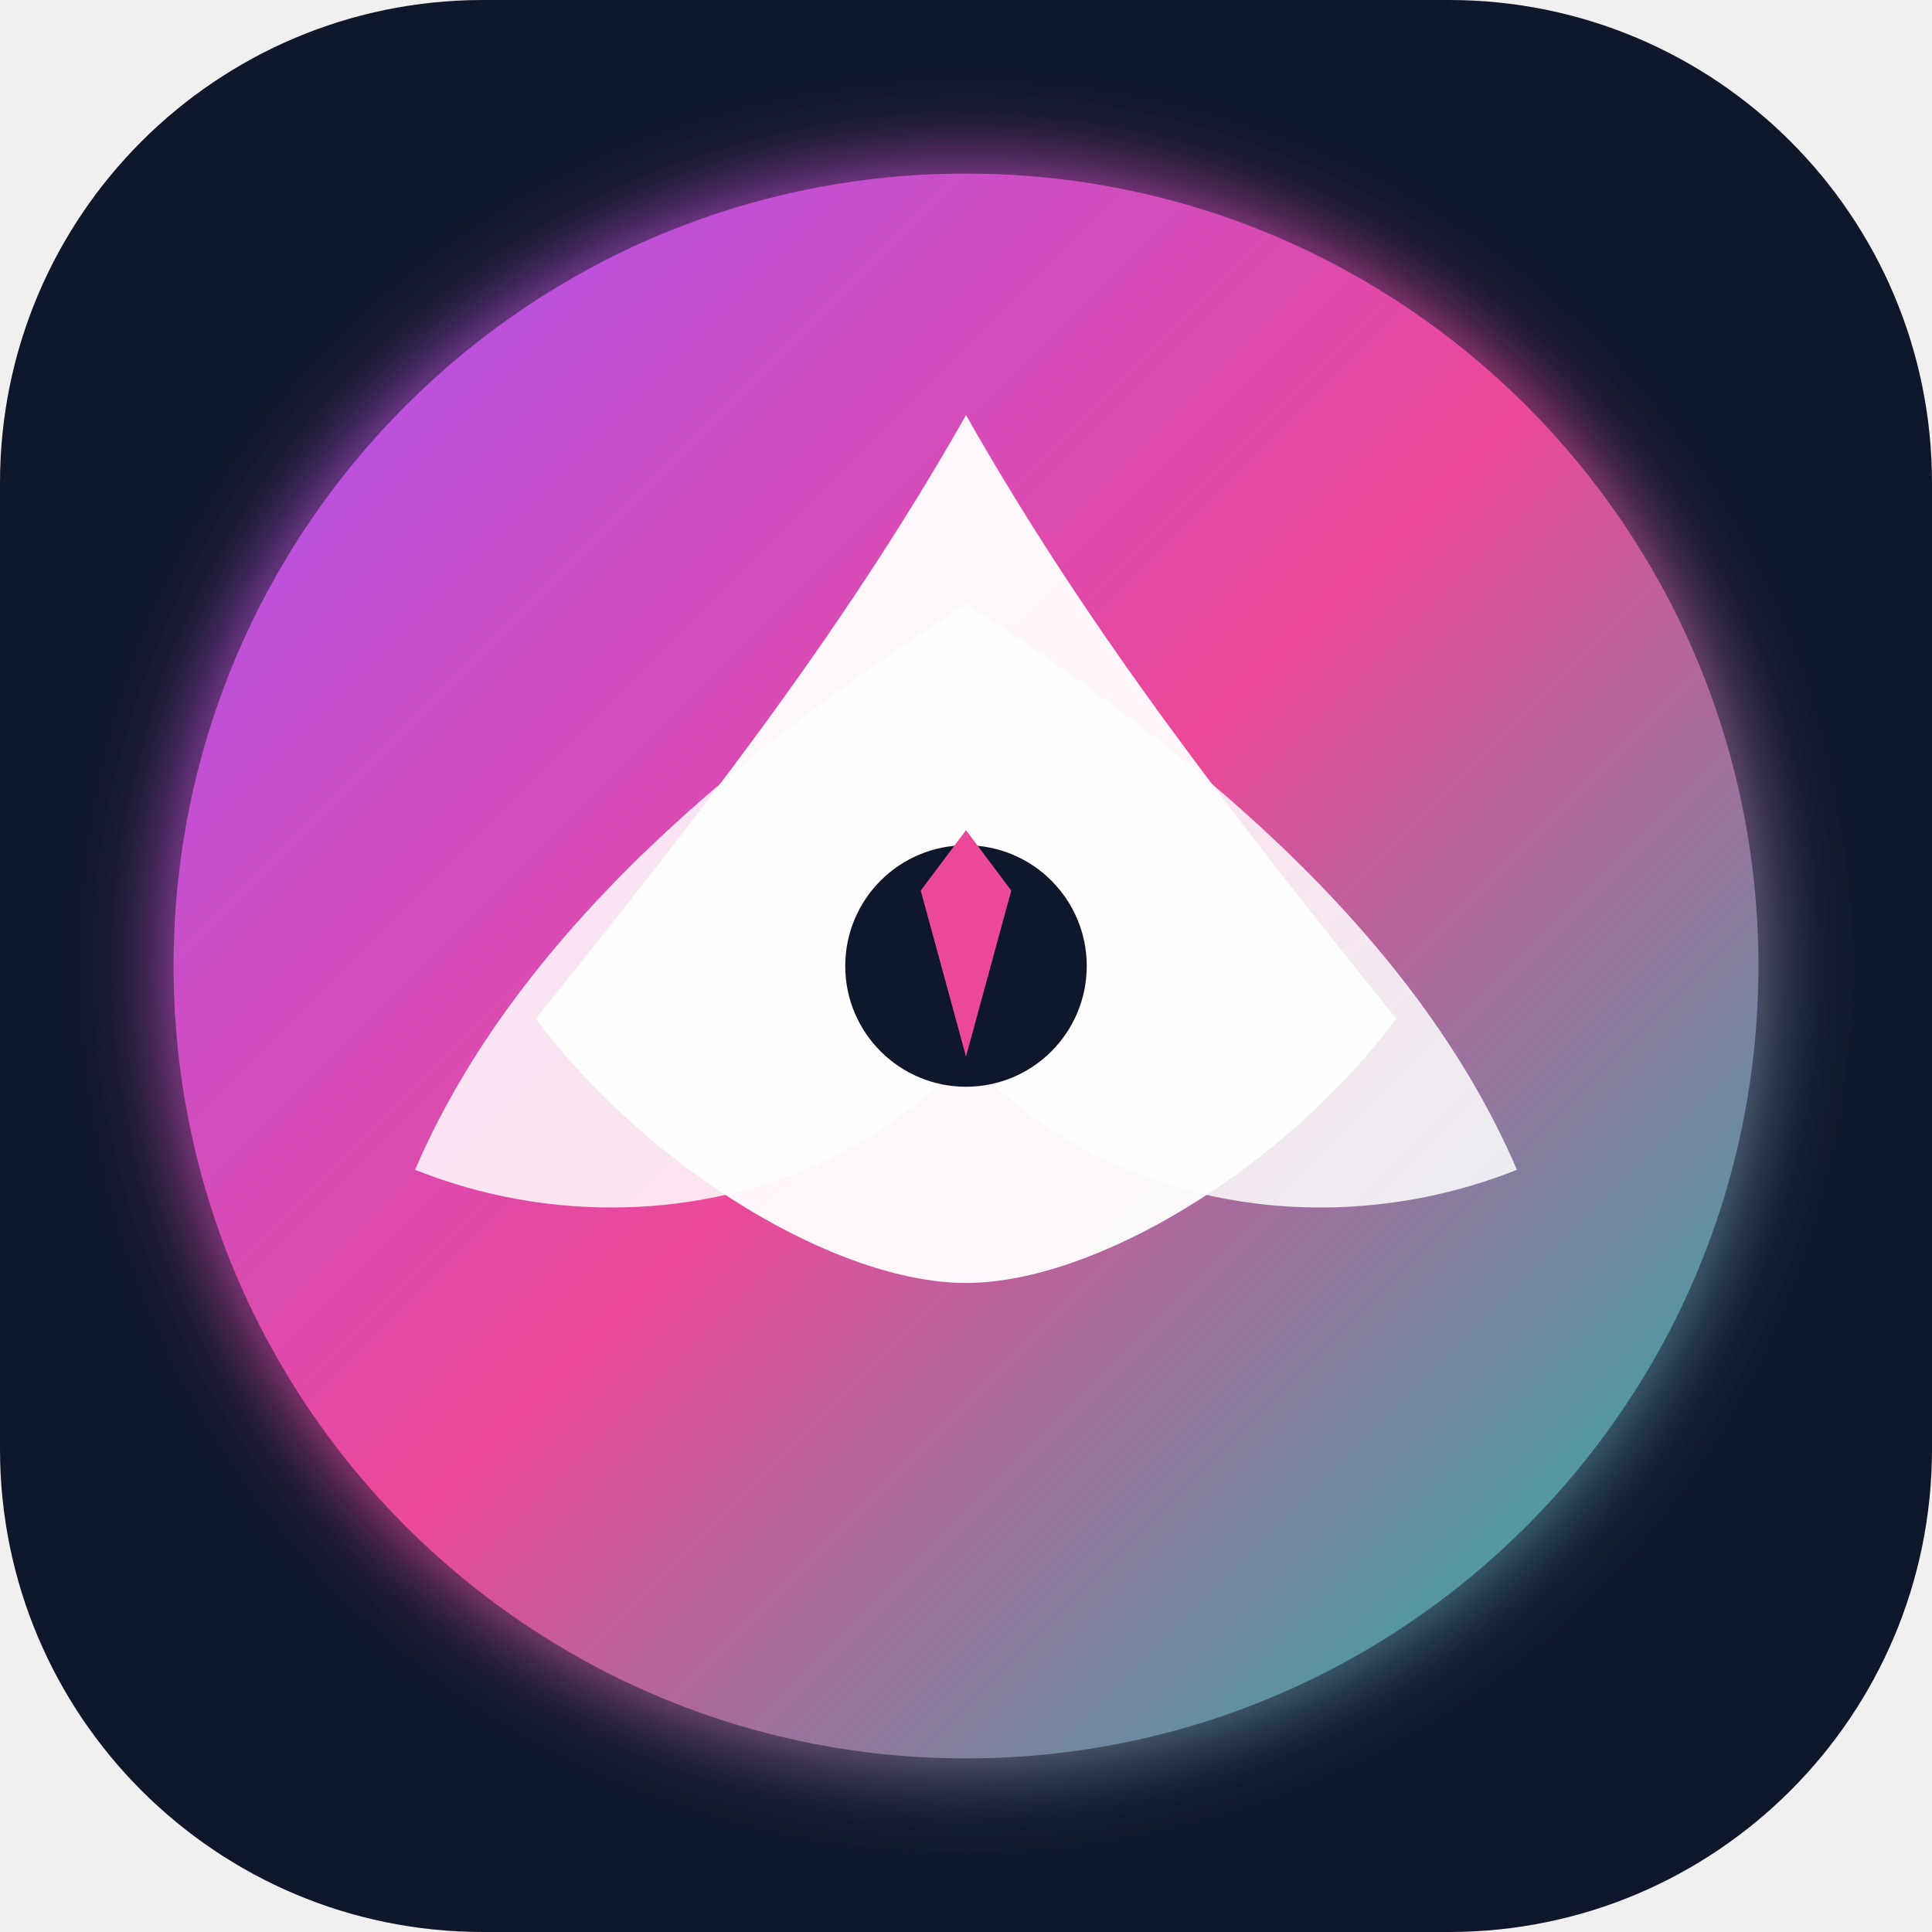
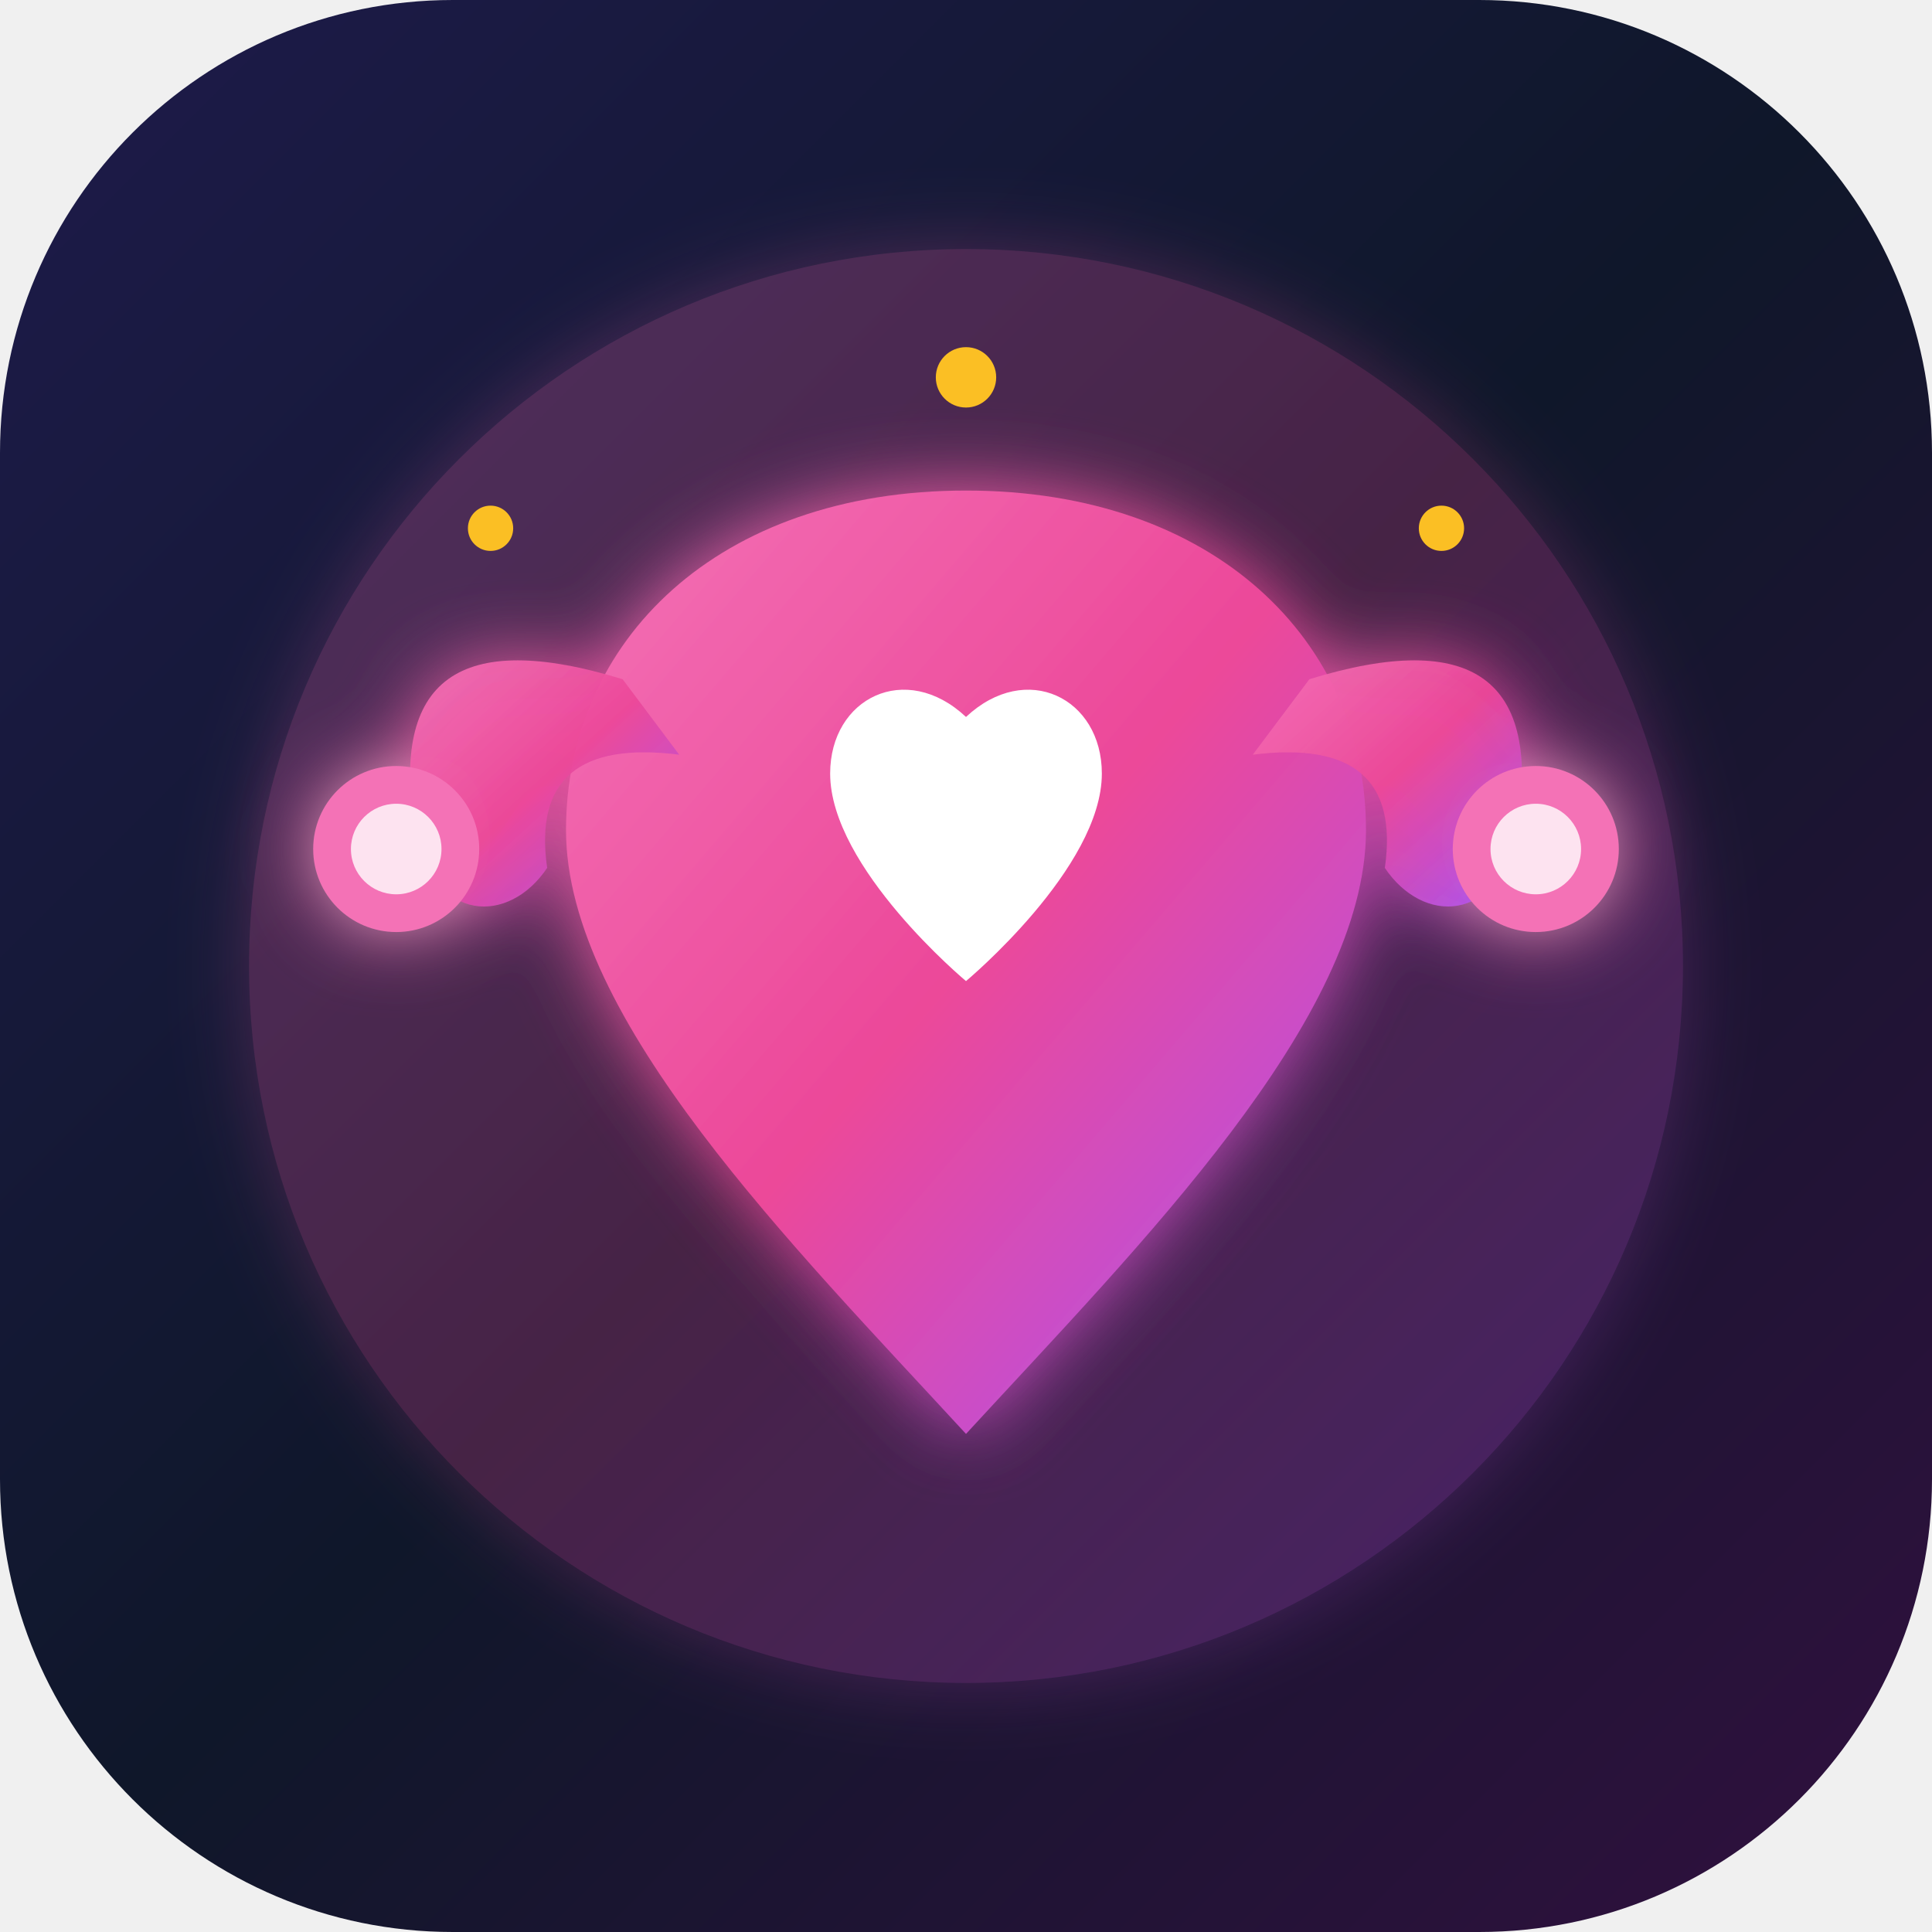
<svg xmlns="http://www.w3.org/2000/svg" viewBox="0 0 512 512" width="100%" height="100%">
  <defs>
-     <linearGradient id="numaGrad" x1="0%" y1="0%" x2="100%" y2="100%">
-       <stop offset="0%" stop-color="#A855F7" />
+     <linearGradient id="bgGrad" x1="0%" y1="0%" x2="100%" y2="100%">
+       <stop offset="0%" stop-color="#1E1B4B" />
+       <stop offset="50%" stop-color="#0F172A" />
+       <stop offset="100%" stop-color="#31103F" />
+     </linearGradient>
+     <linearGradient id="wombGrad" x1="0%" y1="0%" x2="100%" y2="100%">
+       <stop offset="0%" stop-color="#F472B6" />
      <stop offset="50%" stop-color="#EC4899" />
-       <stop offset="100%" stop-color="#14B8A6" />
+       <stop offset="100%" stop-color="#A855F7" />
    </linearGradient>
    <filter id="glow" x="-20%" y="-20%" width="140%" height="140%">
-       <feGaussianBlur stdDeviation="12" result="blur" />
+       <feGaussianBlur stdDeviation="10" result="blur" />
      <feComposite in="SourceGraphic" in2="blur" operator="over" />
    </filter>
  </defs>
-   <rect width="512" height="512" rx="128" fill="#0F172A" />
-   <circle cx="256" cy="256" r="210" fill="url(#numaGrad)" filter="url(#glow)" />
-   <g fill="#FFFFFF">
-     <path d="M256,110 C290,170 330,220 370,270 C340,310 290,340 256,340 C222,340 172,310 142,270 C182,220 222,170 256,110 Z" opacity="0.95" />
-     <path d="M256,160 C210,190 140,240 110,310 C160,330 220,320 256,280 Z" opacity="0.85" />
-     <path d="M256,160 C302,190 372,240 402,310 C352,330 292,320 256,280 Z" opacity="0.85" />
-     <circle cx="256" cy="256" r="32" fill="#0F172A" />
-     <path d="M244,236 L256,220 L268,236 L256,280 Z" fill="#EC4899" />
+   <rect width="512" height="512" rx="120" fill="url(#bgGrad)" />
+   <circle cx="256" cy="256" r="190" fill="url(#wombGrad)" opacity="0.25" filter="url(#glow)" />
+   <g fill="url(#wombGrad)" filter="url(#glow)">
+     <path d="M256,130 C190,130 150,170 150,220 C150,270 210,330 256,380 C302,330 362,270 362,220 C362,170 322,130 256,130 Z" />
+     <path d="M165,180 Q100,160 110,220 C115,245 135,245 145,230 Q140,195 180,200 Z" opacity="0.95" />
+     <circle cx="105" cy="225" r="22" fill="#F472B6" />
+     <circle cx="105" cy="225" r="12" fill="#FFFFFF" opacity="0.8" />
+     <path d="M347,180 Q412,160 402,220 C397,245 377,245 367,230 Q372,195 332,200 Z" opacity="0.95" />
+     <circle cx="407" cy="225" r="22" fill="#F472B6" />
+     <circle cx="407" cy="225" r="12" fill="#FFFFFF" opacity="0.8" />
+     <path d="M256,190 C240,175 220,185 220,205 C220,230 256,260 256,260 C256,260 292,230 292,205 C292,185 272,175 256,190 Z" fill="#FFFFFF" />
  </g>
+   <circle cx="256" cy="100" r="8" fill="#FBBF24" />
+   <circle cx="130" cy="140" r="6" fill="#FBBF24" />
+   <circle cx="382" cy="140" r="6" fill="#FBBF24" />
</svg>
